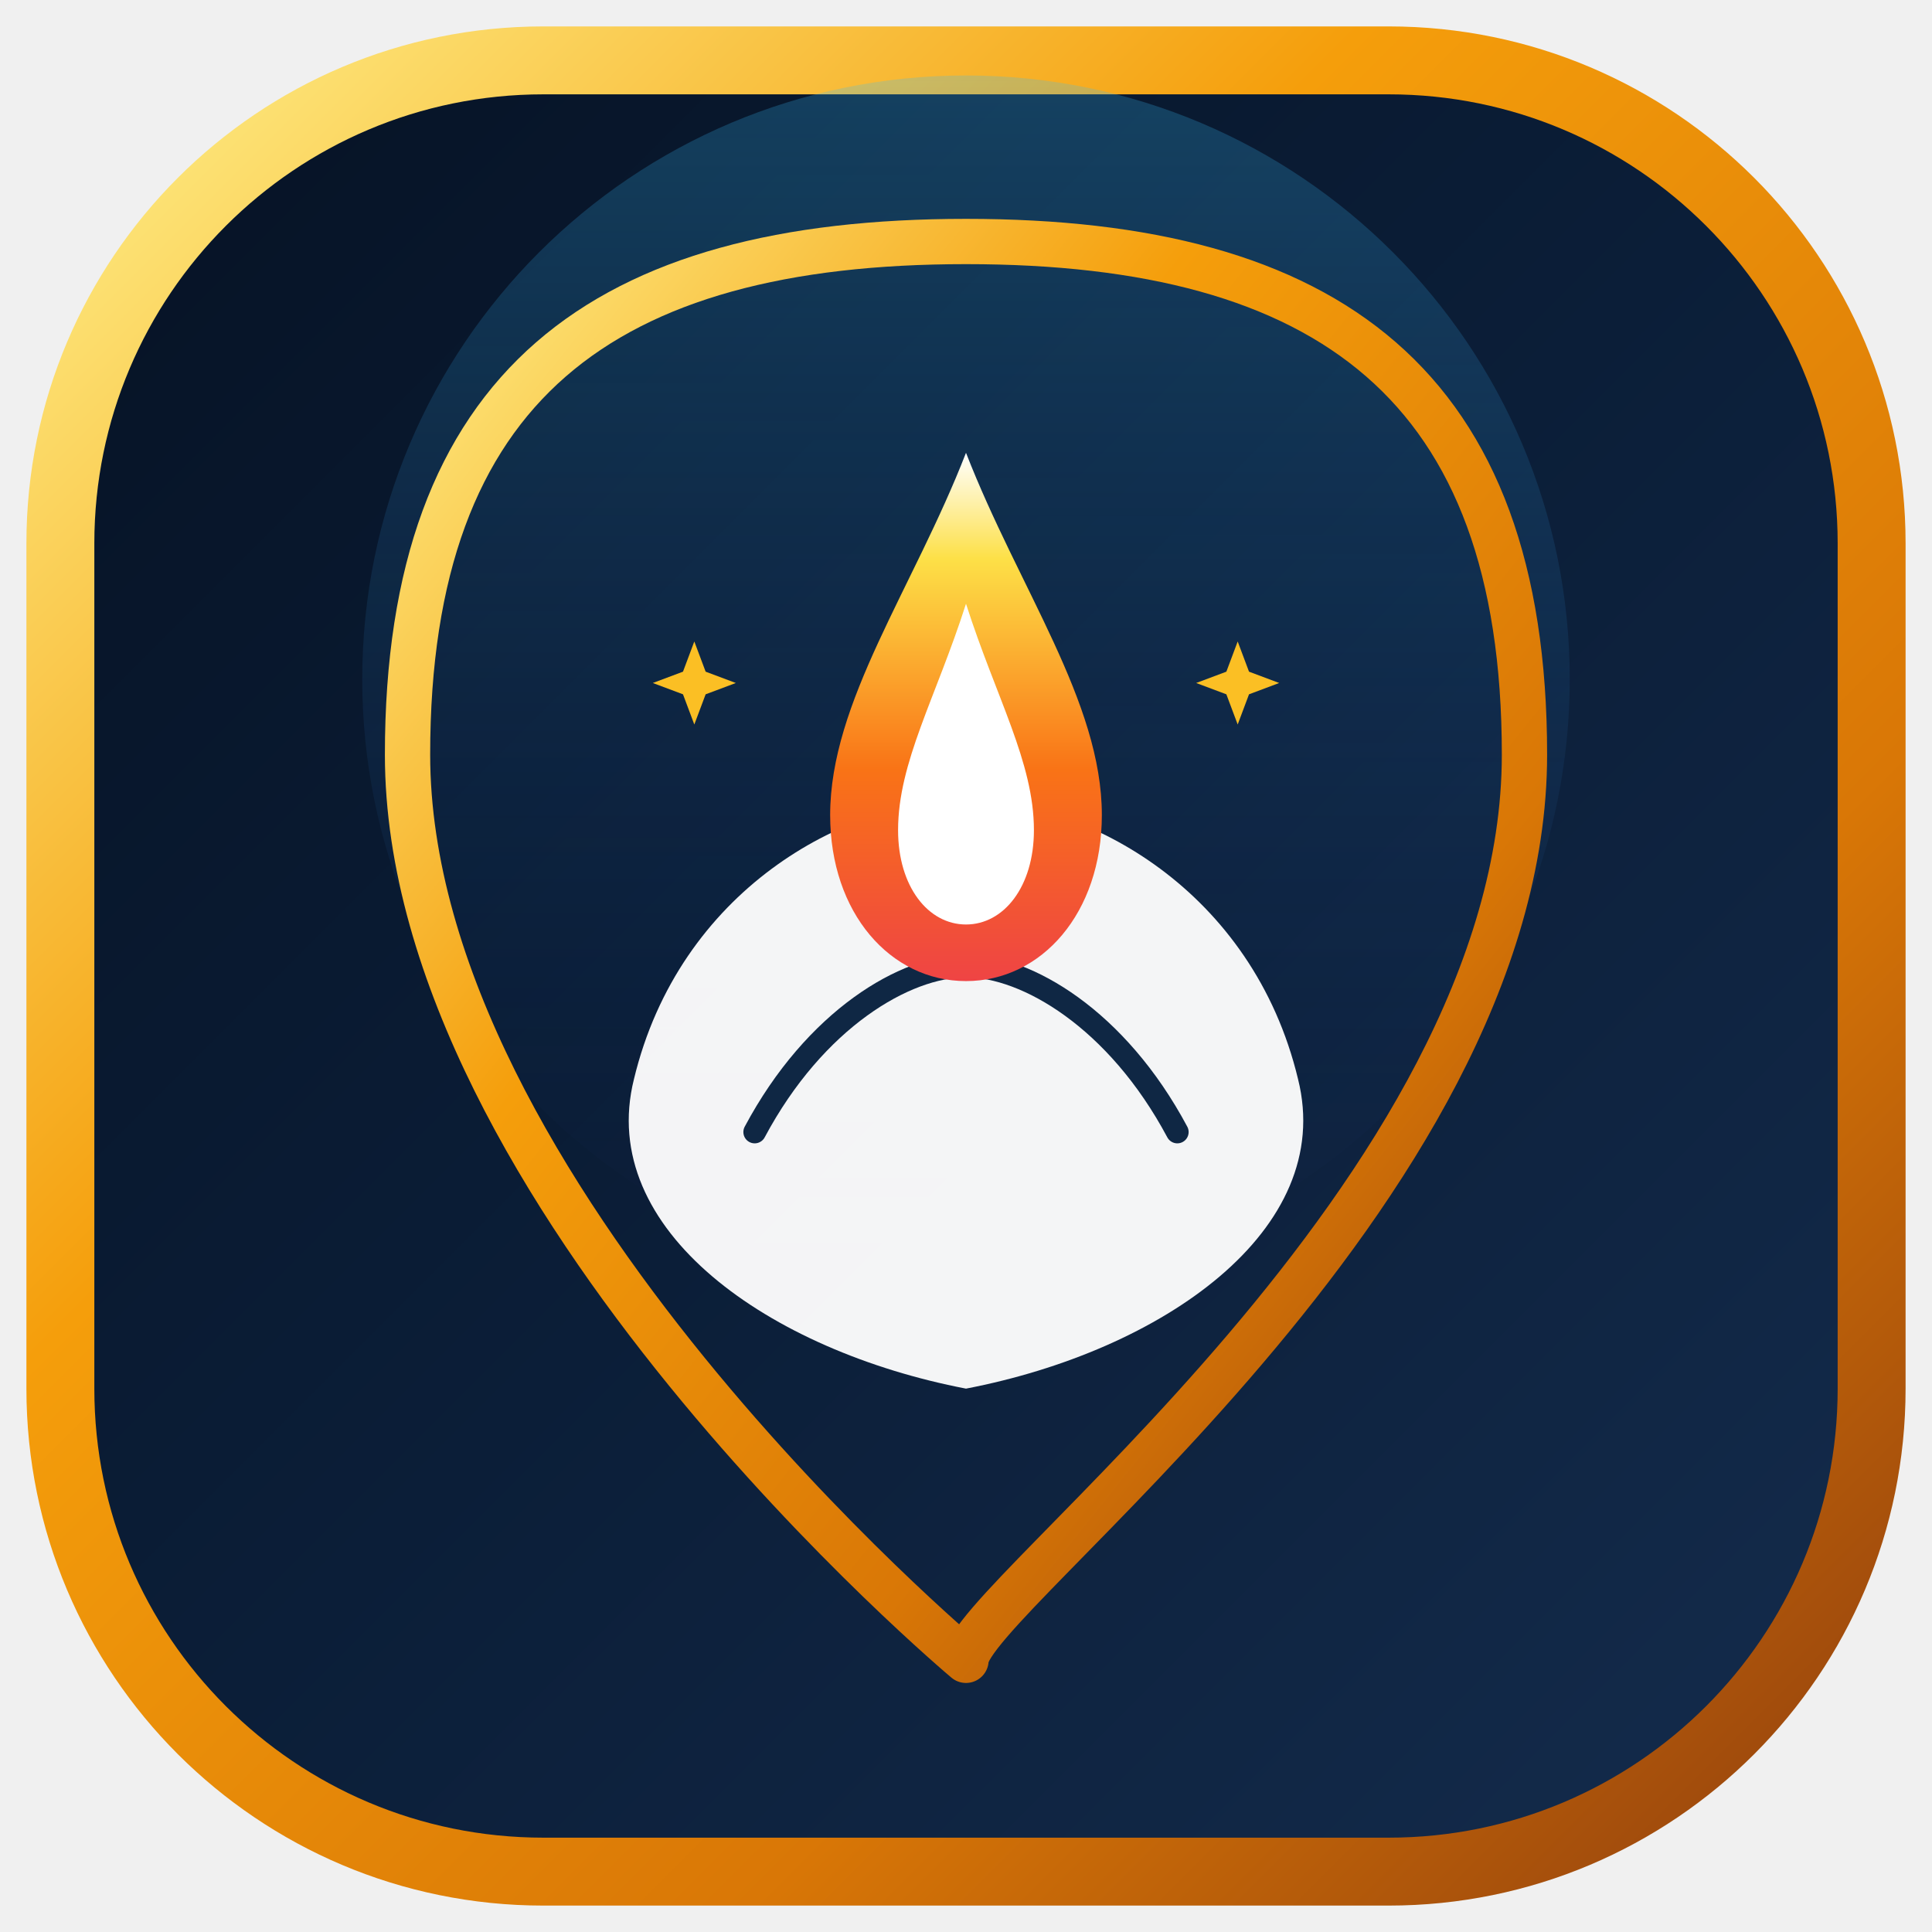
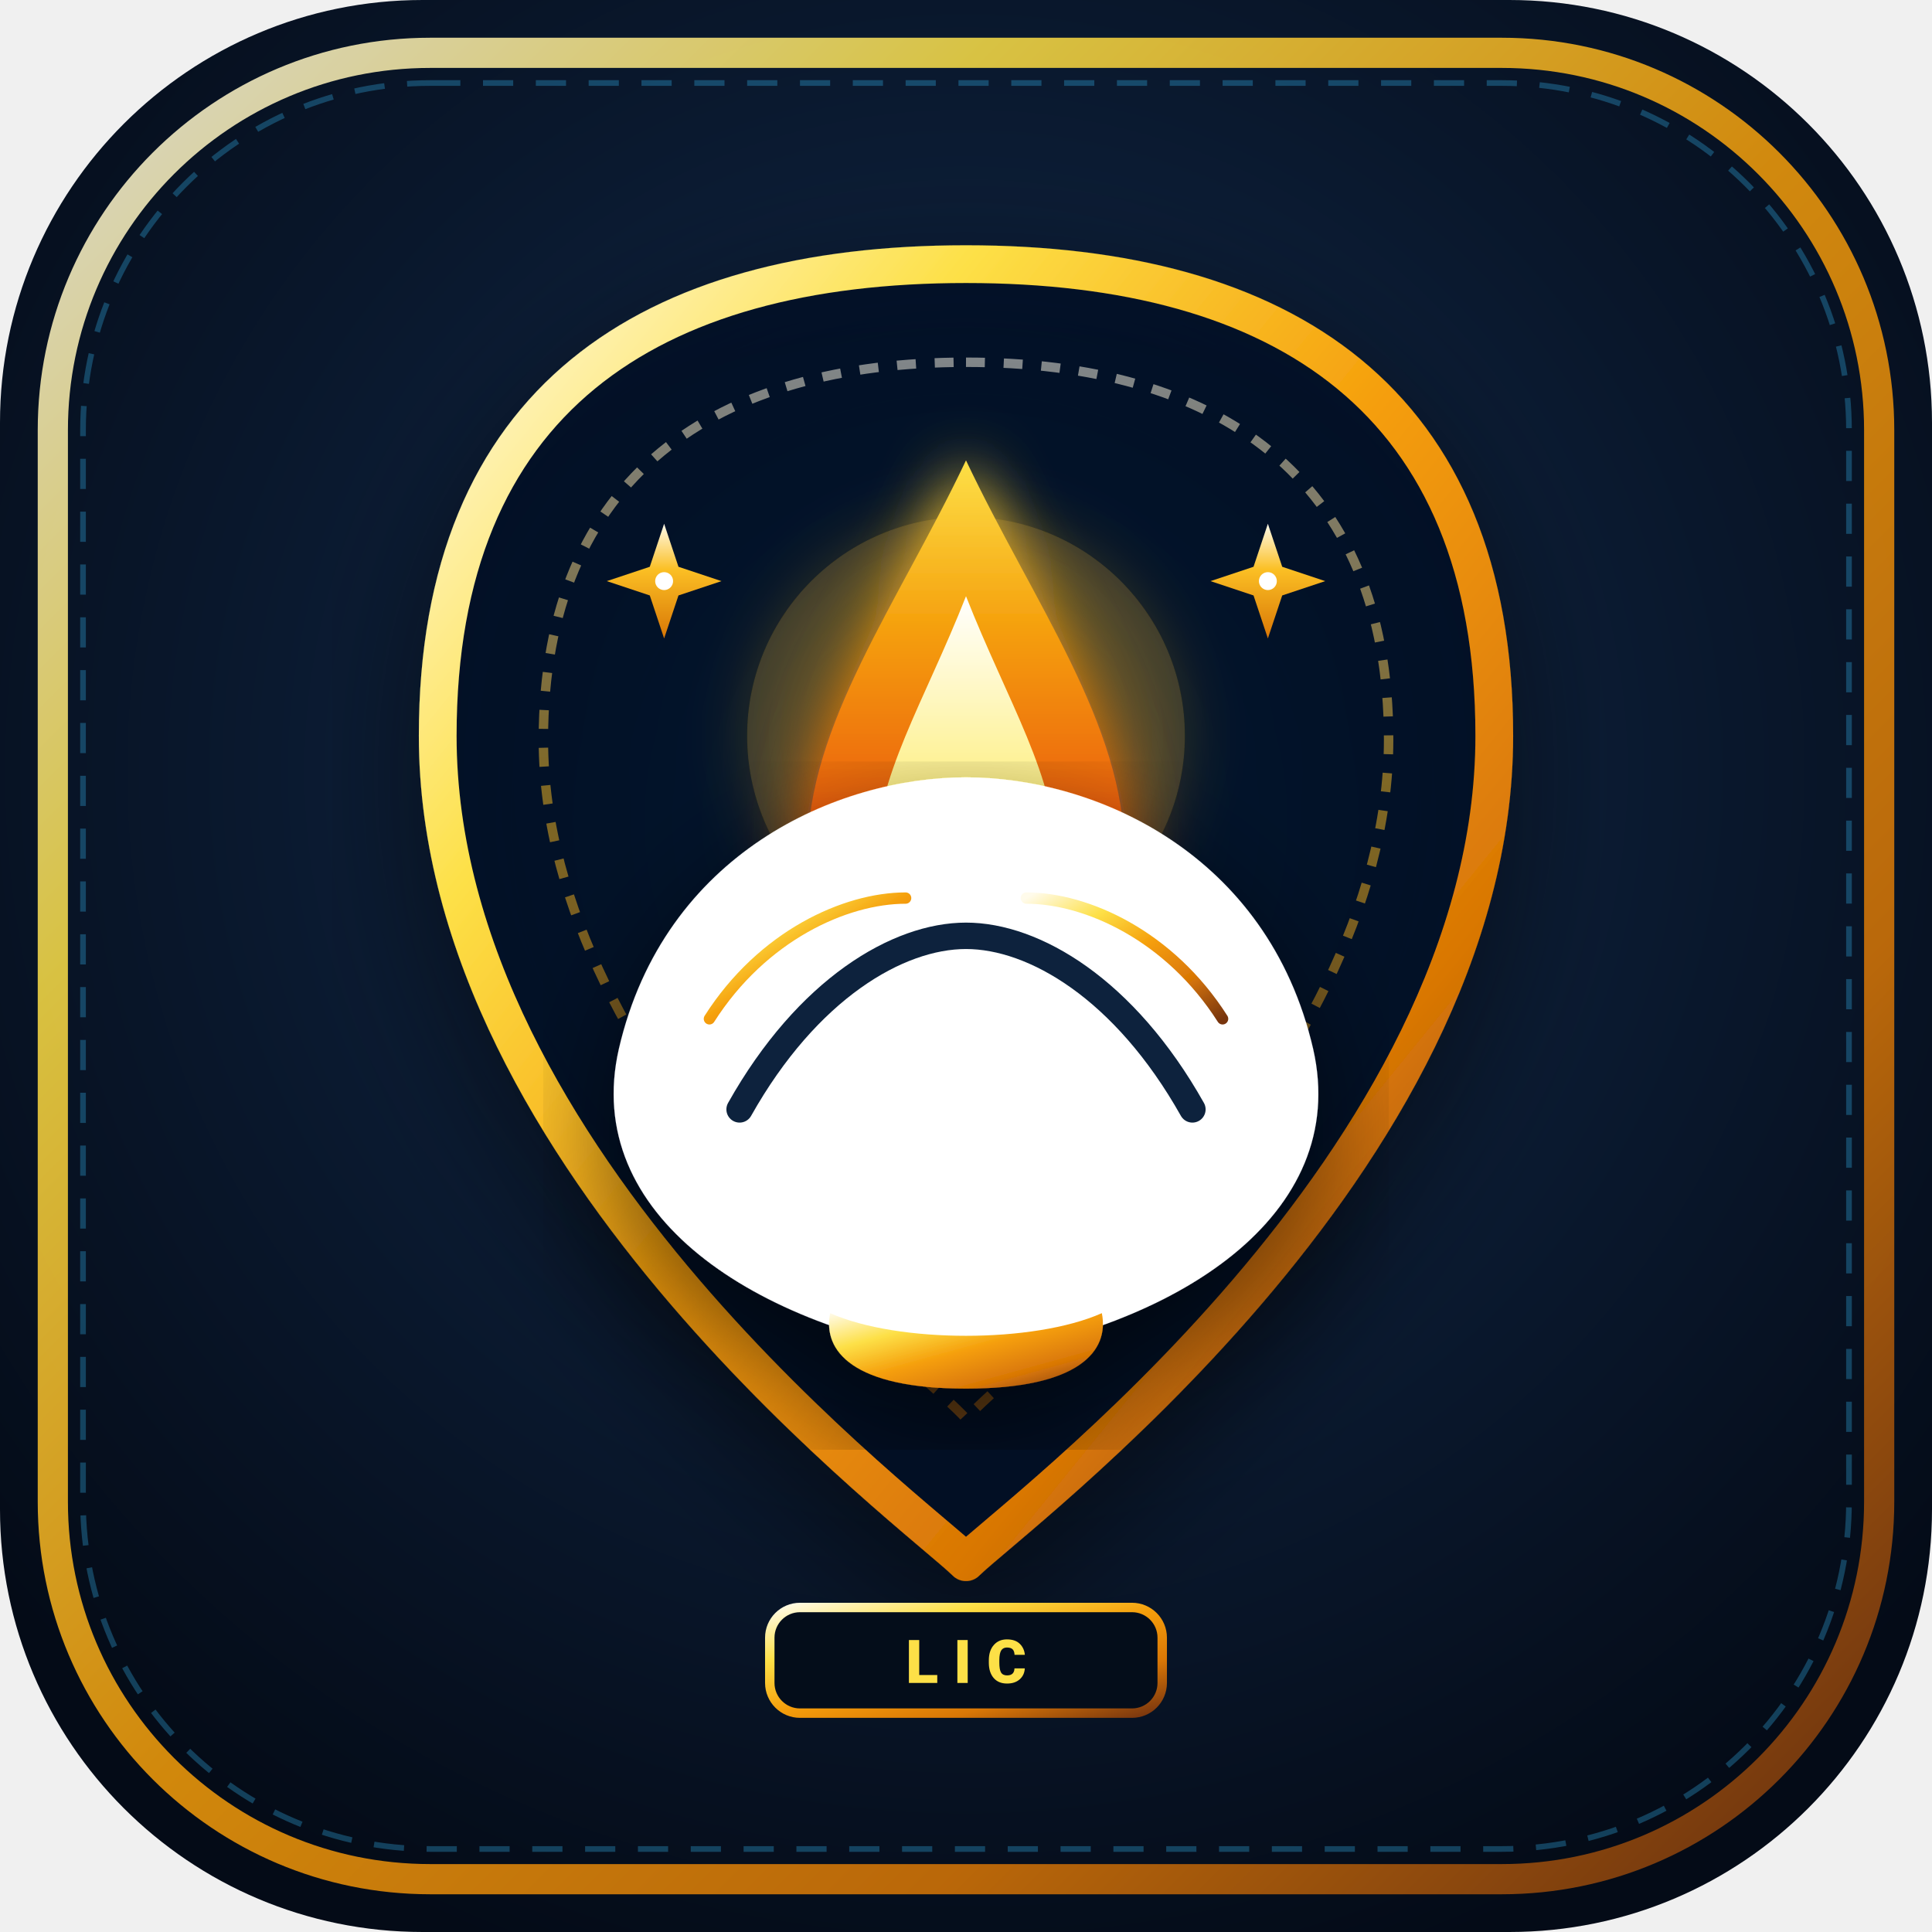
<svg xmlns="http://www.w3.org/2000/svg" width="512" height="512" viewBox="0 0 512 512" fill="none">
  <defs>
-     <linearGradient id="shieldBg" x1="0%" y1="0%" x2="100%" y2="100%">
-       <stop offset="0%" stop-color="#061224" />
-       <stop offset="50%" stop-color="#0b1e38" />
-       <stop offset="100%" stop-color="#142c4d" />
+     <radialGradient id="bgGrad" cx="50%" cy="40%" r="65%">
+       <stop offset="0%" stop-color="#142c4d" />
+       <stop offset="55%" stop-color="#0a192f" />
+       <stop offset="100%" stop-color="#040b17" />
+     </radialGradient>
+     <linearGradient id="goldGrad" x1="0%" y1="0%" x2="100%" y2="100%">
+       <stop offset="0%" stop-color="#fffbeb" />
+       <stop offset="25%" stop-color="#fde047" />
+       <stop offset="50%" stop-color="#f59e0b" />
+       <stop offset="75%" stop-color="#d97706" />
+       <stop offset="100%" stop-color="#78350f" />
    </linearGradient>
-     <linearGradient id="goldStroke" x1="0%" y1="0%" x2="100%" y2="100%">
-       <stop offset="0%" stop-color="#fef08a" />
-       <stop offset="35%" stop-color="#f59e0b" />
-       <stop offset="70%" stop-color="#d97706" />
-       <stop offset="100%" stop-color="#92400e" />
+     <linearGradient id="warmGold" x1="0%" y1="100%" x2="0%" y2="0%">
+       <stop offset="0%" stop-color="#d97706" />
+       <stop offset="60%" stop-color="#fbbf24" />
+       <stop offset="100%" stop-color="#fffbeb" />
    </linearGradient>
-     <linearGradient id="flameGrad" x1="0%" y1="100%" x2="0%" y2="0%">
-       <stop offset="0%" stop-color="#ef4444" />
-       <stop offset="40%" stop-color="#f97316" />
-       <stop offset="80%" stop-color="#fde047" />
+     <linearGradient id="flameOuter" x1="0%" y1="100%" x2="0%" y2="0%">
+       <stop offset="0%" stop-color="#dc2626" />
+       <stop offset="35%" stop-color="#ea580c" />
+       <stop offset="70%" stop-color="#f59e0b" />
+       <stop offset="100%" stop-color="#fde047" />
+     </linearGradient>
+     <linearGradient id="flameCore" x1="0%" y1="100%" x2="0%" y2="0%">
+       <stop offset="0%" stop-color="#f97316" />
+       <stop offset="50%" stop-color="#fef08a" />
      <stop offset="100%" stop-color="#ffffff" />
    </linearGradient>
-     <linearGradient id="innerGlow" x1="50%" y1="0%" x2="50%" y2="100%">
-       <stop offset="0%" stop-color="#38bdf8" stop-opacity="0.25" />
-       <stop offset="100%" stop-color="#1e3a8a" stop-opacity="0" />
-     </linearGradient>
+     <radialGradient id="sunGlow" cx="50%" cy="45%" r="45%">
+       <stop offset="0%" stop-color="#38bdf8" stop-opacity="0.32" />
+       <stop offset="40%" stop-color="#0284c7" stop-opacity="0.15" />
+       <stop offset="100%" stop-color="#0a192f" stop-opacity="0" />
+     </radialGradient>
+     <filter id="shieldShadow" x="-10%" y="-10%" width="120%" height="120%">
+       <feDropShadow dx="0" dy="12" stdDeviation="16" flood-color="#000000" flood-opacity="0.6" />
+     </filter>
+     <filter id="flameGlow" x="-30%" y="-30%" width="160%" height="160%">
+       <feGaussianBlur stdDeviation="8" result="glow" />
+       <feComposite in="SourceGraphic" in2="glow" operator="over" />
+     </filter>
  </defs>
-   <rect x="16" y="16" width="480" height="480" rx="128" fill="url(#shieldBg)" stroke="url(#goldStroke)" stroke-width="18" />
-   <circle cx="256" cy="180" r="160" fill="url(#innerGlow)" />
-   <path d="M256 64 C352 64, 404 102, 404 200 C404 316, 256 424, 256 440 C256 440, 108 316, 108 200 C108 102, 160 64, 256 64 Z" fill="none" stroke="url(#goldStroke)" stroke-width="12" stroke-linecap="round" stroke-linejoin="round" />
-   <path d="M168 286 C180 236, 224 212, 256 212 C288 212, 332 236, 344 286 C354 326, 308 358, 256 368 C204 358, 158 326, 168 286 Z" fill="#ffffff" fill-opacity="0.95" />
-   <path d="M200 300 C216 270, 240 256, 256 256 C272 256, 296 270, 312 300" fill="none" stroke="#0f2744" stroke-width="6" stroke-linecap="round" />
-   <path d="M256 120 C270 156, 292 186, 292 216 C292 242, 276 260, 256 260 C236 260, 220 242, 220 216 C220 186, 242 156, 256 120 Z" fill="url(#flameGrad)" />
-   <path d="M256 160 C264 185, 274 202, 274 220 C274 235, 266 245, 256 245 C246 245, 238 235, 238 220 C238 202, 248 185, 256 160 Z" fill="#ffffff" />
-   <polygon points="184,170 187,178 195,181 187,184 184,192 181,184 173,181 181,178" fill="#fbbf24" />
-   <polygon points="328,170 331,178 339,181 331,184 328,192 325,184 317,181 325,178" fill="#fbbf24" />
+   <rect width="512" height="512" rx="112" fill="url(#bgGrad)" />
+   <rect x="14" y="14" width="484" height="484" rx="100" fill="none" stroke="url(#goldGrad)" stroke-width="8" stroke-opacity="0.85" />
+   <rect x="22" y="22" width="468" height="468" rx="92" fill="none" stroke="#38bdf8" stroke-width="1.5" stroke-opacity="0.3" stroke-dasharray="8 6" />
+   <circle cx="256" cy="235" r="175" fill="url(#sunGlow)" />
+   <g filter="url(#shieldShadow)">
+     <path d="M256 70 C340 70, 396 106, 396 195 C396 308, 268 402, 256 414 C244 402, 116 308, 116 195 C116 106, 172 70, 256 70 Z" fill="#061324" fill-opacity="0.7" stroke="url(#goldGrad)" stroke-width="10" stroke-linejoin="round" />
+   </g>
+   <path d="M256 96 C322 96, 368 126, 368 196 C368 286, 264 366, 256 376 C248 366, 144 286, 144 196 C144 126, 190 96, 256 96 Z" fill="none" stroke="url(#warmGold)" stroke-width="2.5" stroke-dasharray="5 5" stroke-opacity="0.5" />
+   <circle cx="256" cy="195" r="58" fill="#fbbf24" fill-opacity="0.18" filter="url(#flameGlow)" />
+   <g filter="url(#flameGlow)">
+     <path d="M256 122 C274 160, 298 192, 298 226 C298 254, 279 274, 256 274 C233 274, 214 254, 214 226 C214 192, 238 160, 256 122 Z" fill="url(#flameOuter)" />
+     <path d="M256 158 C267 186, 280 206, 280 228 C280 244, 269 258, 256 258 C243 258, 232 244, 232 228 C232 206, 245 186, 256 158 Z" fill="url(#flameCore)" />
+     <ellipse cx="256" cy="232" rx="6" ry="12" fill="#ffffff" />
+   </g>
+   <g filter="url(#shieldShadow)">
+     <path d="M164 278 C176 226, 222 206, 256 206 C290 206, 336 226, 348 278 C358 322, 312 352, 256 360 C200 352, 154 322, 164 278 Z" fill="#ffffff" />
+     <path d="M196 294 C214 262, 238 248, 256 248 C274 248, 298 262, 316 294" fill="none" stroke="#0e243d" stroke-width="7" stroke-linecap="round" />
+     <path d="M188 270 C202 248, 224 238, 240 238" fill="none" stroke="url(#goldGrad)" stroke-width="3" stroke-linecap="round" />
+     <path d="M324 270 C310 248, 288 238, 272 238" fill="none" stroke="url(#goldGrad)" stroke-width="3" stroke-linecap="round" />
+     <path d="M220 348 C238 356, 274 356, 292 348 C294 358, 286 368, 256 368 C226 368, 218 358, 220 348 Z" fill="url(#goldGrad)" />
+   </g>
+   <g transform="translate(176, 154) scale(0.95)">
+     <polygon points="0,-16 4,-4 16,0 4,4 0,16 -4,4 -16,0 -4,-4" fill="url(#warmGold)" />
+     <circle cx="0" cy="0" r="2.5" fill="#ffffff" />
+   </g>
+   <g transform="translate(336, 154) scale(0.95)">
+     <polygon points="0,-16 4,-4 16,0 4,4 0,16 -4,4 -16,0 -4,-4" fill="url(#warmGold)" />
+     <circle cx="0" cy="0" r="2.5" fill="#ffffff" />
+   </g>
+   <rect x="204" y="426" width="104" height="28" rx="8" fill="#040d1a" stroke="url(#goldGrad)" stroke-width="2.5" />
+   <text x="256" y="446" fill="#fde047" font-family="system-ui, -apple-system, BlinkMacSystemFont, 'Segoe UI', Roboto, sans-serif" font-size="16" font-weight="900" letter-spacing="4" text-anchor="middle">LIC</text>
</svg>
